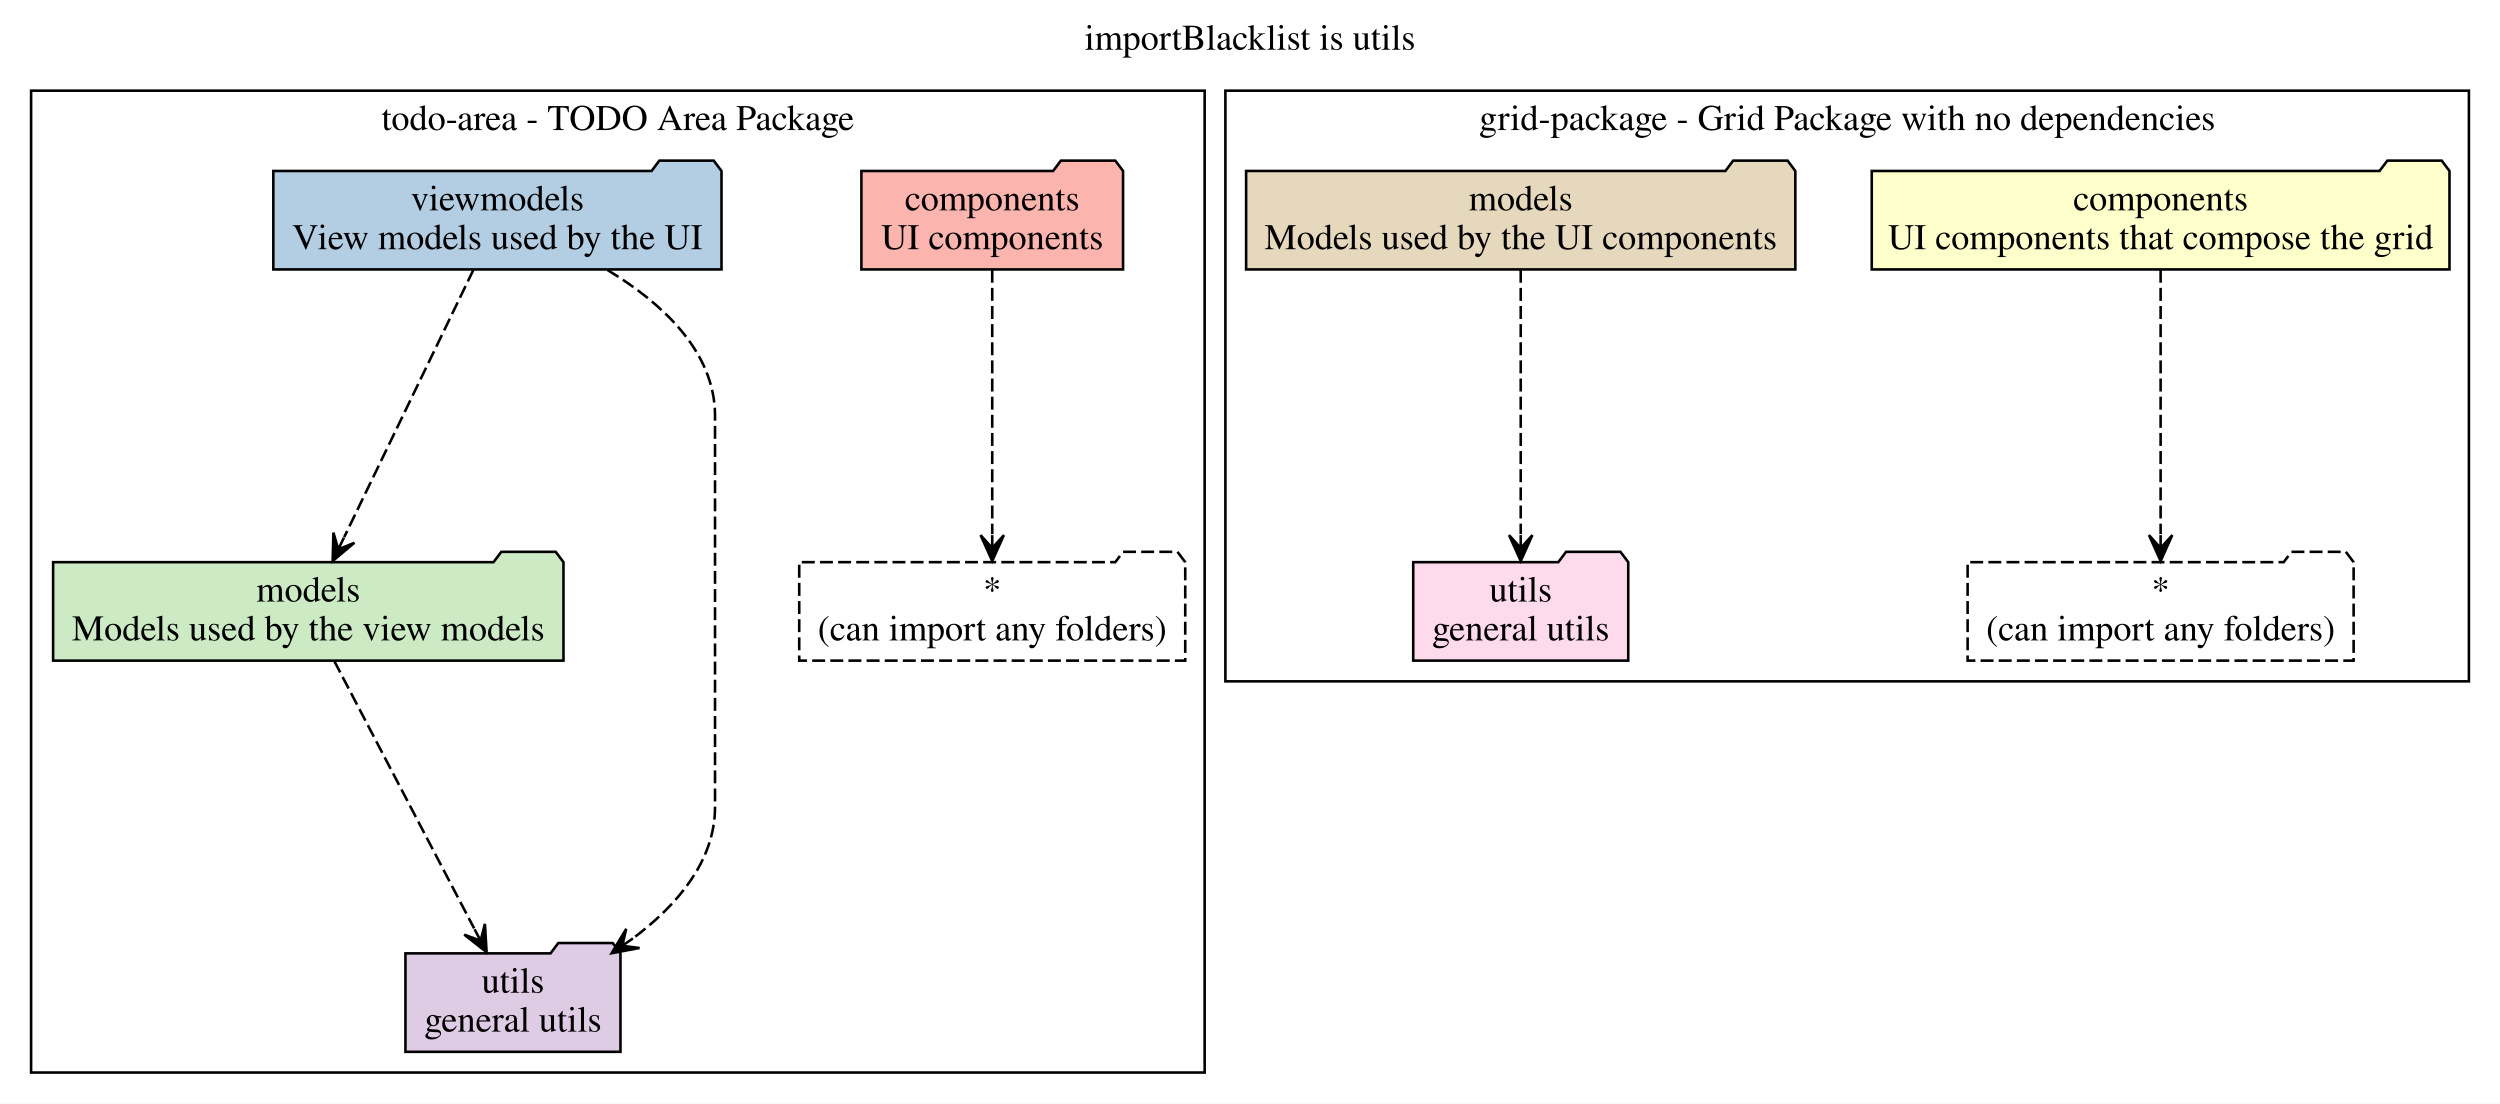
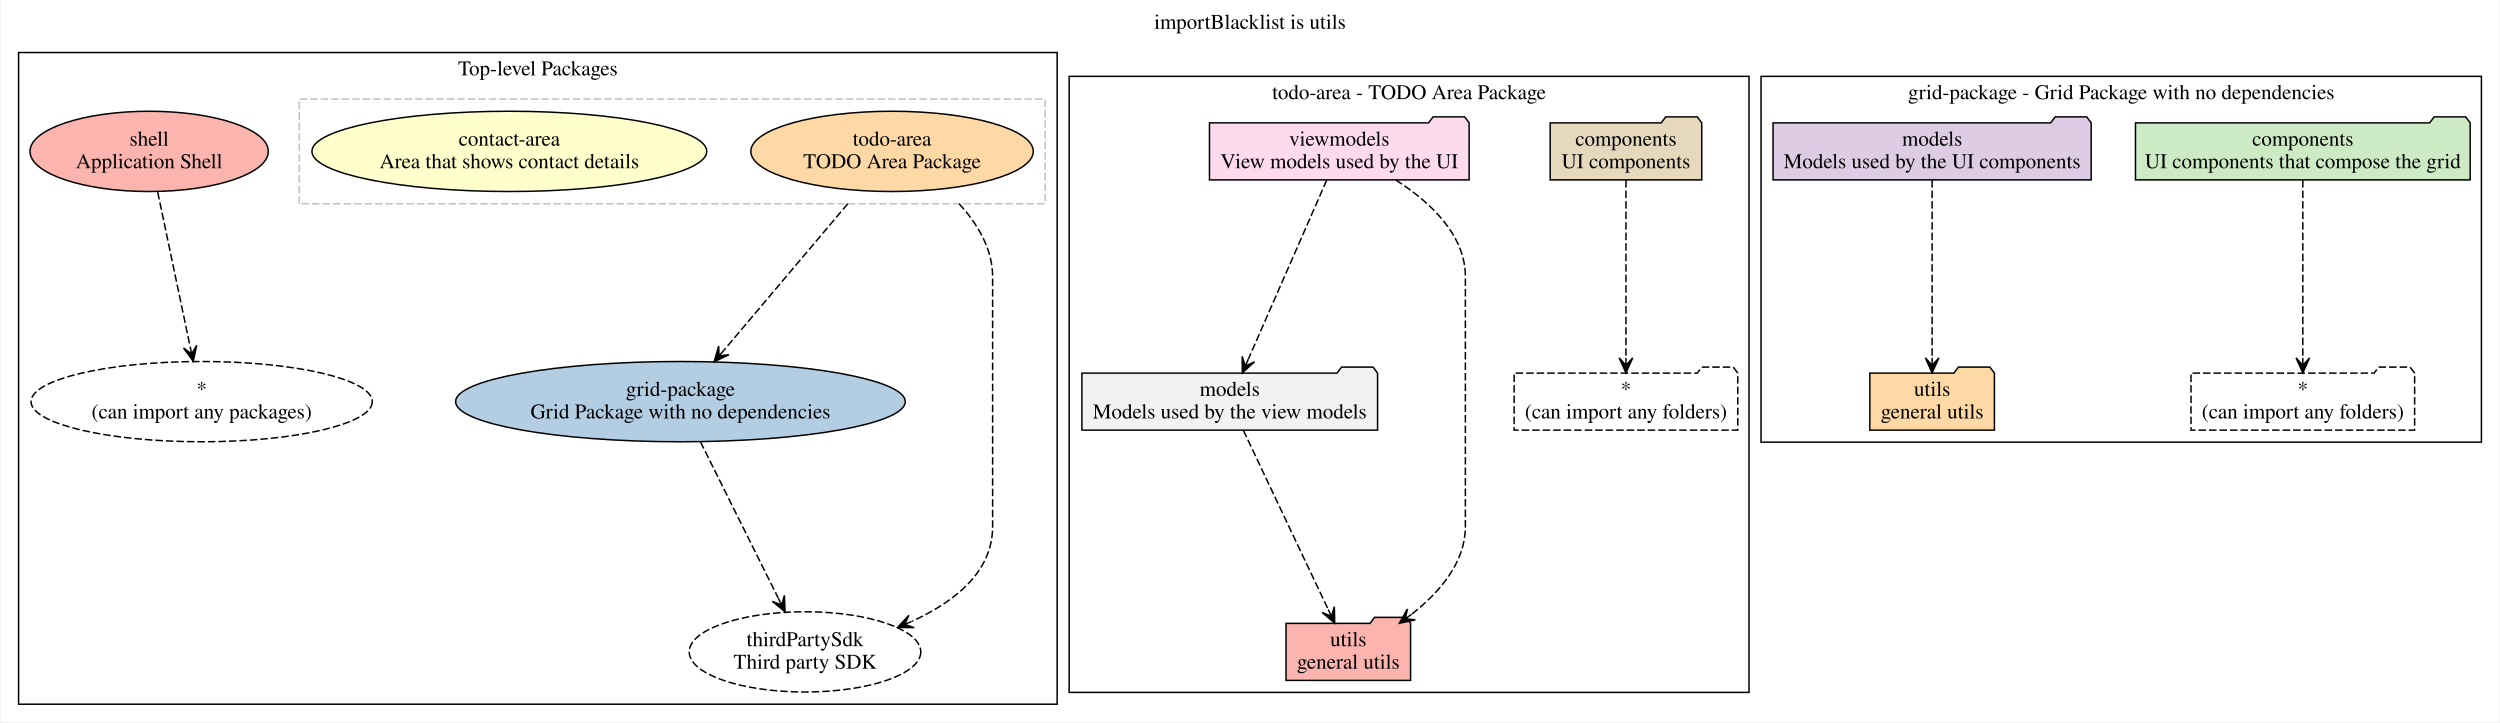
- <svg xmlns="http://www.w3.org/2000/svg" width="965pt" height="426pt" viewBox="0.00 0.00 965.00 426.00">
-   <g id="graph0" class="graph" transform="scale(1 1) rotate(0) translate(4 422)">
-     <polygon fill="#ffffff" stroke="transparent" points="-4,4 -4,-422 961,-422 961,4 -4,4" />
-     <text text-anchor="middle" x="478.5" y="-402.8" font-family="Times,serif" font-size="14.00" fill="#000000">importBlacklist is utils</text>
+ <svg xmlns="http://www.w3.org/2000/svg" width="1665pt" height="481pt" viewBox="0.00 0.00 1665.00 481.22">
+   <g id="graph0" class="graph" transform="scale(1 1) rotate(0) translate(4 477.2203)">
+     <polygon fill="#ffffff" stroke="transparent" points="-4,4 -4,-477.22 1661,-477.22 1661,4 -4,4" />
+     <text text-anchor="middle" x="828.5" y="-458.02" font-family="Times,serif" font-size="14.00" fill="#000000">importBlacklist is utils</text>
    <g id="clust1" class="cluster">
-       <polygon fill="#ffffff" stroke="#000000" points="8,-8 8,-387 461,-387 461,-8 8,-8" />
-       <text text-anchor="middle" x="234.5" y="-371.8" font-family="Times,serif" font-size="14.00" fill="#000000">todo-area - TODO Area Package</text>
+       <polygon fill="#ffffff" stroke="#000000" points="8,-8 8,-442.22 700,-442.22 700,-8 8,-8" />
+       <text text-anchor="middle" x="354" y="-427.02" font-family="Times,serif" font-size="14.00" fill="#000000">Top-level Packages</text>
    </g>
-     <g id="clust7" class="cluster">
-       <polygon fill="#ffffff" stroke="#000000" points="469,-159 469,-387 949,-387 949,-159 469,-159" />
-       <text text-anchor="middle" x="709" y="-371.8" font-family="Times,serif" font-size="14.00" fill="#000000">grid-package - Grid Package with no dependencies</text>
+     <g id="clust6" class="cluster">
+       <polygon fill="#ffffff" stroke="#c0c0c0" stroke-dasharray="5,2" points="195,-341.48 195,-411.22 692,-411.22 692,-341.48 195,-341.48" />
+     </g>
+     <g id="clust9" class="cluster">
+       <polygon fill="#ffffff" stroke="#000000" points="708,-15.87 708,-426.35 1161,-426.35 1161,-15.87 708,-15.87" />
+       <text text-anchor="middle" x="934.5" y="-411.15" font-family="Times,serif" font-size="14.00" fill="#000000">todo-area - TODO Area Package</text>
+     </g>
+     <g id="clust15" class="cluster">
+       <polygon fill="#ffffff" stroke="#000000" points="1169,-182.61 1169,-426.35 1649,-426.35 1649,-182.61 1169,-182.61" />
+       <text text-anchor="middle" x="1409" y="-411.15" font-family="Times,serif" font-size="14.00" fill="#000000">grid-package - Grid Package with no dependencies</text>
    </g>
    <g id="node1" class="node">
-       <polygon fill="#fbb4ae" stroke="#000000" points="429.5,-356 426.5,-360 405.5,-360 402.5,-356 328.5,-356 328.5,-318 429.5,-318 429.5,-356" />
-       <text text-anchor="middle" x="379" y="-340.8" font-family="Times,serif" font-size="14.00" fill="#000000">components</text>
-       <text text-anchor="middle" x="379" y="-325.8" font-family="Times,serif" font-size="14.00" fill="#000000">UI components</text>
+       <ellipse fill="#fbb4ae" stroke="#000000" cx="95" cy="-376.35" rx="79.392" ry="26.741" />
+       <text text-anchor="middle" x="95" y="-380.15" font-family="Times,serif" font-size="14.00" fill="#000000">shell</text>
+       <text text-anchor="middle" x="95" y="-365.15" font-family="Times,serif" font-size="14.00" fill="#000000">Application Shell</text>
+     </g>
+     <g id="node4" class="node">
+       <ellipse fill="none" stroke="#000000" stroke-dasharray="5,2" cx="130" cy="-209.61" rx="113.689" ry="26.741" />
+       <text text-anchor="middle" x="130" y="-213.41" font-family="Times,serif" font-size="14.00" fill="#000000">*</text>
+       <text text-anchor="middle" x="130" y="-198.41" font-family="Times,serif" font-size="14.00" fill="#000000">(can import any packages)</text>
+     </g>
+     <g id="edge1" class="edge">
+       <path fill="none" stroke="#000000" stroke-dasharray="5,2" d="M100.701,-349.19C106.566,-321.249 115.74,-277.543 122.259,-246.489" />
+       <polygon fill="#000000" stroke="#000000" points="124.359,-236.483 126.709,-247.194 123.332,-241.376 122.305,-246.27 122.305,-246.27 122.305,-246.27 123.332,-241.376 117.901,-245.345 124.359,-236.483 124.359,-236.483" />
+       <text text-anchor="middle" x="115" y="-289.28" font-family="Times,serif" font-size="14.00" fill="#000000"> </text>
+     </g>
+     <g id="node2" class="node">
+       <ellipse fill="#b3cde3" stroke="#000000" cx="449" cy="-209.61" rx="149.813" ry="26.741" />
+       <text text-anchor="middle" x="449" y="-213.41" font-family="Times,serif" font-size="14.00" fill="#000000">grid-package</text>
+       <text text-anchor="middle" x="449" y="-198.41" font-family="Times,serif" font-size="14.00" fill="#000000">Grid Package with no dependencies</text>
+     </g>
+     <g id="node3" class="node">
+       <ellipse fill="none" stroke="#000000" stroke-dasharray="5,2" cx="532" cy="-42.87" rx="77.149" ry="26.741" />
+       <text text-anchor="middle" x="532" y="-46.67" font-family="Times,serif" font-size="14.00" fill="#000000">thirdPartySdk</text>
+       <text text-anchor="middle" x="532" y="-31.67" font-family="Times,serif" font-size="14.00" fill="#000000">Third party SDK</text>
+     </g>
+     <g id="edge3" class="edge">
+       <path fill="none" stroke="#000000" stroke-dasharray="5,2" d="M462.335,-182.821C476.372,-154.622 498.548,-110.073 514.1,-78.829" />
+       <polygon fill="#000000" stroke="#000000" points="518.698,-69.593 518.27,-80.551 516.47,-74.069 514.241,-78.546 514.241,-78.546 514.241,-78.546 516.47,-74.069 510.213,-76.54 518.698,-69.593 518.698,-69.593" />
+       <text text-anchor="middle" x="495" y="-122.54" font-family="Times,serif" font-size="14.00" fill="#000000"> </text>
    </g>
    <g id="node5" class="node">
-       <polygon fill="none" stroke="#000000" stroke-dasharray="5,2" points="453.5,-205 450.5,-209 429.5,-209 426.5,-205 304.5,-205 304.5,-167 453.5,-167 453.5,-205" />
-       <text text-anchor="middle" x="379" y="-189.8" font-family="Times,serif" font-size="14.00" fill="#000000">*</text>
-       <text text-anchor="middle" x="379" y="-174.8" font-family="Times,serif" font-size="14.00" fill="#000000">(can import any folders)</text>
-     </g>
-     <g id="edge1" class="edge">
-       <path fill="none" stroke="#000000" stroke-dasharray="5,2" d="M379,-317.876C379,-292.148 379,-246.13 379,-215.831" />
-       <polygon fill="#000000" stroke="#000000" points="379,-205.446 383.5,-215.446 379,-210.446 379,-215.446 379,-215.446 379,-215.446 379,-210.446 374.5,-215.446 379,-205.446 379,-205.446" />
-       <text text-anchor="middle" x="381" y="-257.8" font-family="Times,serif" font-size="14.00" fill="#000000"> </text>
-     </g>
-     <g id="node2" class="node">
-       <polygon fill="#b3cde3" stroke="#000000" points="274.5,-356 271.5,-360 250.5,-360 247.5,-356 101.5,-356 101.5,-318 274.5,-318 274.5,-356" />
-       <text text-anchor="middle" x="188" y="-340.8" font-family="Times,serif" font-size="14.00" fill="#000000">viewmodels</text>
-       <text text-anchor="middle" x="188" y="-325.8" font-family="Times,serif" font-size="14.00" fill="#000000">View models used by the UI</text>
-     </g>
-     <g id="node3" class="node">
-       <polygon fill="#ccebc5" stroke="#000000" points="213.5,-205 210.5,-209 189.5,-209 186.5,-205 16.5,-205 16.5,-167 213.5,-167 213.5,-205" />
-       <text text-anchor="middle" x="115" y="-189.8" font-family="Times,serif" font-size="14.00" fill="#000000">models</text>
-       <text text-anchor="middle" x="115" y="-174.8" font-family="Times,serif" font-size="14.00" fill="#000000">Models used by the view models</text>
+       <ellipse fill="#fed9a6" stroke="#000000" cx="590" cy="-376.35" rx="94.09" ry="26.741" />
+       <text text-anchor="middle" x="590" y="-380.15" font-family="Times,serif" font-size="14.00" fill="#000000">todo-area</text>
+       <text text-anchor="middle" x="590" y="-365.15" font-family="Times,serif" font-size="14.00" fill="#000000">TODO Area Package</text>
    </g>
    <g id="edge2" class="edge">
-       <path fill="none" stroke="#000000" stroke-dasharray="5,2" d="M178.755,-317.876C166.153,-291.81 143.482,-244.916 128.847,-214.643" />
-       <polygon fill="#000000" stroke="#000000" points="124.401,-205.446 132.805,-212.49 126.577,-209.947 128.754,-214.449 128.754,-214.449 128.754,-214.449 126.577,-209.947 124.702,-216.408 124.401,-205.446 124.401,-205.446" />
-       <text text-anchor="middle" x="155" y="-257.8" font-family="Times,serif" font-size="14.00" fill="#000000"> </text>
-     </g>
-     <g id="node4" class="node">
-       <polygon fill="#decbe4" stroke="#000000" points="235.5,-54 232.5,-58 211.5,-58 208.5,-54 152.5,-54 152.5,-16 235.5,-16 235.5,-54" />
-       <text text-anchor="middle" x="194" y="-38.8" font-family="Times,serif" font-size="14.00" fill="#000000">utils</text>
-       <text text-anchor="middle" x="194" y="-23.8" font-family="Times,serif" font-size="14.00" fill="#000000">general utils</text>
-     </g>
-     <g id="edge3" class="edge">
-       <path fill="none" stroke="#000000" stroke-dasharray="5,2" d="M230.492,-317.777C251.327,-305.178 272,-286.402 272,-261.5 272,-261.5 272,-261.5 272,-110.5 272,-89.445 257.145,-72.388 240.401,-59.85" />
-       <polygon fill="#000000" stroke="#000000" points="232.086,-54.06 242.864,-56.081 236.189,-56.917 240.292,-59.774 240.292,-59.774 240.292,-59.774 236.189,-56.917 237.721,-63.467 232.086,-54.06 232.086,-54.06" />
-       <text text-anchor="middle" x="274" y="-182.3" font-family="Times,serif" font-size="14.00" fill="#000000"> </text>
+       <path fill="none" stroke="#000000" stroke-dasharray="5,2" d="M560.515,-341.482C536.255,-312.794 502.062,-272.358 477.95,-243.845" />
+       <polygon fill="#000000" stroke="#000000" points="471.47,-236.183 481.364,-240.913 474.699,-240 477.928,-243.818 477.928,-243.818 477.928,-243.818 474.699,-240 474.491,-246.724 471.47,-236.183 471.47,-236.183" />
+       <text text-anchor="middle" x="527" y="-289.28" font-family="Times,serif" font-size="14.00" fill="#000000"> </text>
    </g>
    <g id="edge4" class="edge">
-       <path fill="none" stroke="#000000" stroke-dasharray="5,2" d="M125.005,-166.876C138.643,-140.81 163.177,-93.916 179.014,-63.643" />
-       <polygon fill="#000000" stroke="#000000" points="183.826,-54.446 183.178,-65.393 181.508,-58.876 179.191,-63.307 179.191,-63.307 179.191,-63.307 181.508,-58.876 175.203,-61.221 183.826,-54.446 183.826,-54.446" />
-       <text text-anchor="middle" x="159" y="-106.8" font-family="Times,serif" font-size="14.00" fill="#000000"> </text>
+       <path fill="none" stroke="#000000" stroke-dasharray="5,2" d="M634.692,-341.481C646.981,-327.994 657,-311.362 657,-292.98 657,-292.98 657,-292.98 657,-126.24 657,-96.008 631.38,-76.061 603.337,-63.285" />
+       <polygon fill="#000000" stroke="#000000" points="593.768,-59.222 604.731,-58.988 598.37,-61.176 602.972,-63.13 602.972,-63.13 602.972,-63.13 598.37,-61.176 601.214,-67.272 593.768,-59.222 593.768,-59.222" />
+       <text text-anchor="middle" x="659" y="-205.91" font-family="Times,serif" font-size="14.00" fill="#000000"> </text>
    </g>
    <g id="node6" class="node">
-       <polygon fill="#ffffcc" stroke="#000000" points="941.5,-356 938.5,-360 917.5,-360 914.5,-356 718.5,-356 718.5,-318 941.5,-318 941.5,-356" />
-       <text text-anchor="middle" x="830" y="-340.8" font-family="Times,serif" font-size="14.00" fill="#000000">components</text>
-       <text text-anchor="middle" x="830" y="-325.8" font-family="Times,serif" font-size="14.00" fill="#000000">UI components that compose the grid</text>
+       <ellipse fill="#ffffcc" stroke="#000000" cx="335" cy="-376.35" rx="131.544" ry="26.741" />
+       <text text-anchor="middle" x="335" y="-380.15" font-family="Times,serif" font-size="14.00" fill="#000000">contact-area</text>
+       <text text-anchor="middle" x="335" y="-365.15" font-family="Times,serif" font-size="14.00" fill="#000000">Area that shows contact details</text>
+     </g>
+     <g id="node7" class="node">
+       <polygon fill="#e5d8bd" stroke="#000000" points="1129.5,-395.35 1126.5,-399.35 1105.5,-399.35 1102.5,-395.35 1028.5,-395.35 1028.5,-357.35 1129.5,-357.35 1129.5,-395.35" />
+       <text text-anchor="middle" x="1079" y="-380.15" font-family="Times,serif" font-size="14.00" fill="#000000">components</text>
+       <text text-anchor="middle" x="1079" y="-365.15" font-family="Times,serif" font-size="14.00" fill="#000000">UI components</text>
+     </g>
+     <g id="node11" class="node">
+       <polygon fill="none" stroke="#000000" stroke-dasharray="5,2" points="1153.5,-228.61 1150.5,-232.61 1129.5,-232.61 1126.5,-228.61 1004.5,-228.61 1004.5,-190.61 1153.5,-190.61 1153.5,-228.61" />
+       <text text-anchor="middle" x="1079" y="-213.41" font-family="Times,serif" font-size="14.00" fill="#000000">*</text>
+       <text text-anchor="middle" x="1079" y="-198.41" font-family="Times,serif" font-size="14.00" fill="#000000">(can import any folders)</text>
+     </g>
+     <g id="edge5" class="edge">
+       <path fill="none" stroke="#000000" stroke-dasharray="5,2" d="M1079,-357.223C1079,-328.278 1079,-273.117 1079,-239.035" />
+       <polygon fill="#000000" stroke="#000000" points="1079,-228.77 1083.5,-238.77 1079,-233.77 1079,-238.77 1079,-238.77 1079,-238.77 1079,-233.77 1074.5,-238.77 1079,-228.77 1079,-228.77" />
+       <text text-anchor="middle" x="1081" y="-289.28" font-family="Times,serif" font-size="14.00" fill="#000000"> </text>
+     </g>
+     <g id="node8" class="node">
+       <polygon fill="#fddaec" stroke="#000000" points="974.5,-395.35 971.5,-399.35 950.5,-399.35 947.5,-395.35 801.5,-395.35 801.5,-357.35 974.5,-357.35 974.5,-395.35" />
+       <text text-anchor="middle" x="888" y="-380.15" font-family="Times,serif" font-size="14.00" fill="#000000">viewmodels</text>
+       <text text-anchor="middle" x="888" y="-365.15" font-family="Times,serif" font-size="14.00" fill="#000000">View models used by the UI</text>
    </g>
    <g id="node9" class="node">
-       <polygon fill="none" stroke="#000000" stroke-dasharray="5,2" points="904.5,-205 901.5,-209 880.5,-209 877.5,-205 755.5,-205 755.5,-167 904.5,-167 904.5,-205" />
-       <text text-anchor="middle" x="830" y="-189.8" font-family="Times,serif" font-size="14.00" fill="#000000">*</text>
-       <text text-anchor="middle" x="830" y="-174.8" font-family="Times,serif" font-size="14.00" fill="#000000">(can import any folders)</text>
-     </g>
-     <g id="edge5" class="edge">
-       <path fill="none" stroke="#000000" stroke-dasharray="5,2" d="M830,-317.876C830,-292.148 830,-246.13 830,-215.831" />
-       <polygon fill="#000000" stroke="#000000" points="830,-205.446 834.5,-215.446 830,-210.446 830,-215.446 830,-215.446 830,-215.446 830,-210.446 825.5,-215.446 830,-205.446 830,-205.446" />
-       <text text-anchor="middle" x="832" y="-257.8" font-family="Times,serif" font-size="14.00" fill="#000000"> </text>
-     </g>
-     <g id="node7" class="node">
-       <polygon fill="#e5d8bd" stroke="#000000" points="689,-356 686,-360 665,-360 662,-356 477,-356 477,-318 689,-318 689,-356" />
-       <text text-anchor="middle" x="583" y="-340.8" font-family="Times,serif" font-size="14.00" fill="#000000">models</text>
-       <text text-anchor="middle" x="583" y="-325.8" font-family="Times,serif" font-size="14.00" fill="#000000">Models used by the UI components</text>
-     </g>
-     <g id="node8" class="node">
-       <polygon fill="#fddaec" stroke="#000000" points="624.5,-205 621.5,-209 600.5,-209 597.5,-205 541.5,-205 541.5,-167 624.5,-167 624.5,-205" />
-       <text text-anchor="middle" x="583" y="-189.8" font-family="Times,serif" font-size="14.00" fill="#000000">utils</text>
-       <text text-anchor="middle" x="583" y="-174.8" font-family="Times,serif" font-size="14.00" fill="#000000">general utils</text>
+       <polygon fill="#f2f2f2" stroke="#000000" points="913.5,-228.61 910.5,-232.61 889.5,-232.61 886.5,-228.61 716.5,-228.61 716.5,-190.61 913.5,-190.61 913.5,-228.61" />
+       <text text-anchor="middle" x="815" y="-213.41" font-family="Times,serif" font-size="14.00" fill="#000000">models</text>
+       <text text-anchor="middle" x="815" y="-198.41" font-family="Times,serif" font-size="14.00" fill="#000000">Models used by the view models</text>
    </g>
    <g id="edge6" class="edge">
-       <path fill="none" stroke="#000000" stroke-dasharray="5,2" d="M583,-317.876C583,-292.148 583,-246.13 583,-215.831" />
-       <polygon fill="#000000" stroke="#000000" points="583,-205.446 587.5,-215.446 583,-210.446 583,-215.446 583,-215.446 583,-215.446 583,-210.446 578.5,-215.446 583,-205.446 583,-205.446" />
-       <text text-anchor="middle" x="585" y="-257.8" font-family="Times,serif" font-size="14.00" fill="#000000"> </text>
+       <path fill="none" stroke="#000000" stroke-dasharray="5,2" d="M879.626,-357.223C866.844,-328.027 842.385,-272.16 827.497,-238.155" />
+       <polygon fill="#000000" stroke="#000000" points="823.389,-228.77 831.521,-236.126 825.394,-233.351 827.399,-237.931 827.399,-237.931 827.399,-237.931 825.394,-233.351 823.277,-239.736 823.389,-228.77 823.389,-228.77" />
+       <text text-anchor="middle" x="856" y="-289.28" font-family="Times,serif" font-size="14.00" fill="#000000"> </text>
+     </g>
+     <g id="node10" class="node">
+       <polygon fill="#fbb4ae" stroke="#000000" points="935.5,-61.87 932.5,-65.87 911.5,-65.87 908.5,-61.87 852.5,-61.87 852.5,-23.87 935.5,-23.87 935.5,-61.87" />
+       <text text-anchor="middle" x="894" y="-46.67" font-family="Times,serif" font-size="14.00" fill="#000000">utils</text>
+       <text text-anchor="middle" x="894" y="-31.67" font-family="Times,serif" font-size="14.00" fill="#000000">general utils</text>
+     </g>
+     <g id="edge7" class="edge">
+       <path fill="none" stroke="#000000" stroke-dasharray="5,2" d="M925.578,-357.302C947.943,-343.027 972,-321.129 972,-292.98 972,-292.98 972,-292.98 972,-126.24 972,-102.348 954.707,-82.472 936.406,-68.127" />
+       <polygon fill="#000000" stroke="#000000" points="927.985,-61.93 938.707,-64.233 932.012,-64.894 936.039,-67.857 936.039,-67.857 936.039,-67.857 932.012,-64.894 933.372,-71.482 927.985,-61.93 927.985,-61.93" />
+       <text text-anchor="middle" x="974" y="-205.91" font-family="Times,serif" font-size="14.00" fill="#000000"> </text>
+     </g>
+     <g id="edge8" class="edge">
+       <path fill="none" stroke="#000000" stroke-dasharray="5,2" d="M824.062,-190.483C837.895,-161.287 864.364,-105.42 880.476,-71.415" />
+       <polygon fill="#000000" stroke="#000000" points="884.922,-62.03 884.707,-72.994 882.781,-66.549 880.64,-71.067 880.64,-71.067 880.64,-71.067 882.781,-66.549 876.574,-69.141 884.922,-62.03 884.922,-62.03" />
+       <text text-anchor="middle" x="859" y="-122.54" font-family="Times,serif" font-size="14.00" fill="#000000"> </text>
+     </g>
+     <g id="node12" class="node">
+       <polygon fill="#ccebc5" stroke="#000000" points="1641.5,-395.35 1638.5,-399.35 1617.5,-399.35 1614.5,-395.35 1418.5,-395.35 1418.5,-357.35 1641.5,-357.35 1641.5,-395.35" />
+       <text text-anchor="middle" x="1530" y="-380.15" font-family="Times,serif" font-size="14.00" fill="#000000">components</text>
+       <text text-anchor="middle" x="1530" y="-365.15" font-family="Times,serif" font-size="14.00" fill="#000000">UI components that compose the grid</text>
+     </g>
+     <g id="node15" class="node">
+       <polygon fill="none" stroke="#000000" stroke-dasharray="5,2" points="1604.5,-228.61 1601.5,-232.61 1580.5,-232.61 1577.5,-228.61 1455.5,-228.61 1455.5,-190.61 1604.5,-190.61 1604.5,-228.61" />
+       <text text-anchor="middle" x="1530" y="-213.41" font-family="Times,serif" font-size="14.00" fill="#000000">*</text>
+       <text text-anchor="middle" x="1530" y="-198.41" font-family="Times,serif" font-size="14.00" fill="#000000">(can import any folders)</text>
+     </g>
+     <g id="edge9" class="edge">
+       <path fill="none" stroke="#000000" stroke-dasharray="5,2" d="M1530,-357.223C1530,-328.278 1530,-273.117 1530,-239.035" />
+       <polygon fill="#000000" stroke="#000000" points="1530,-228.77 1534.5,-238.77 1530,-233.77 1530,-238.77 1530,-238.77 1530,-238.77 1530,-233.77 1525.5,-238.77 1530,-228.77 1530,-228.77" />
+       <text text-anchor="middle" x="1532" y="-289.28" font-family="Times,serif" font-size="14.00" fill="#000000"> </text>
+     </g>
+     <g id="node13" class="node">
+       <polygon fill="#decbe4" stroke="#000000" points="1389,-395.35 1386,-399.35 1365,-399.35 1362,-395.35 1177,-395.35 1177,-357.35 1389,-357.35 1389,-395.35" />
+       <text text-anchor="middle" x="1283" y="-380.15" font-family="Times,serif" font-size="14.00" fill="#000000">models</text>
+       <text text-anchor="middle" x="1283" y="-365.15" font-family="Times,serif" font-size="14.00" fill="#000000">Models used by the UI components</text>
+     </g>
+     <g id="node14" class="node">
+       <polygon fill="#fed9a6" stroke="#000000" points="1324.5,-228.61 1321.5,-232.61 1300.5,-232.61 1297.5,-228.61 1241.5,-228.61 1241.5,-190.61 1324.5,-190.61 1324.5,-228.61" />
+       <text text-anchor="middle" x="1283" y="-213.41" font-family="Times,serif" font-size="14.00" fill="#000000">utils</text>
+       <text text-anchor="middle" x="1283" y="-198.41" font-family="Times,serif" font-size="14.00" fill="#000000">general utils</text>
+     </g>
+     <g id="edge10" class="edge">
+       <path fill="none" stroke="#000000" stroke-dasharray="5,2" d="M1283,-357.223C1283,-328.278 1283,-273.117 1283,-239.035" />
+       <polygon fill="#000000" stroke="#000000" points="1283,-228.77 1287.5,-238.77 1283,-233.77 1283,-238.77 1283,-238.77 1283,-238.77 1283,-233.77 1278.5,-238.77 1283,-228.77 1283,-228.77" />
+       <text text-anchor="middle" x="1285" y="-289.28" font-family="Times,serif" font-size="14.00" fill="#000000"> </text>
    </g>
  </g>
</svg>
